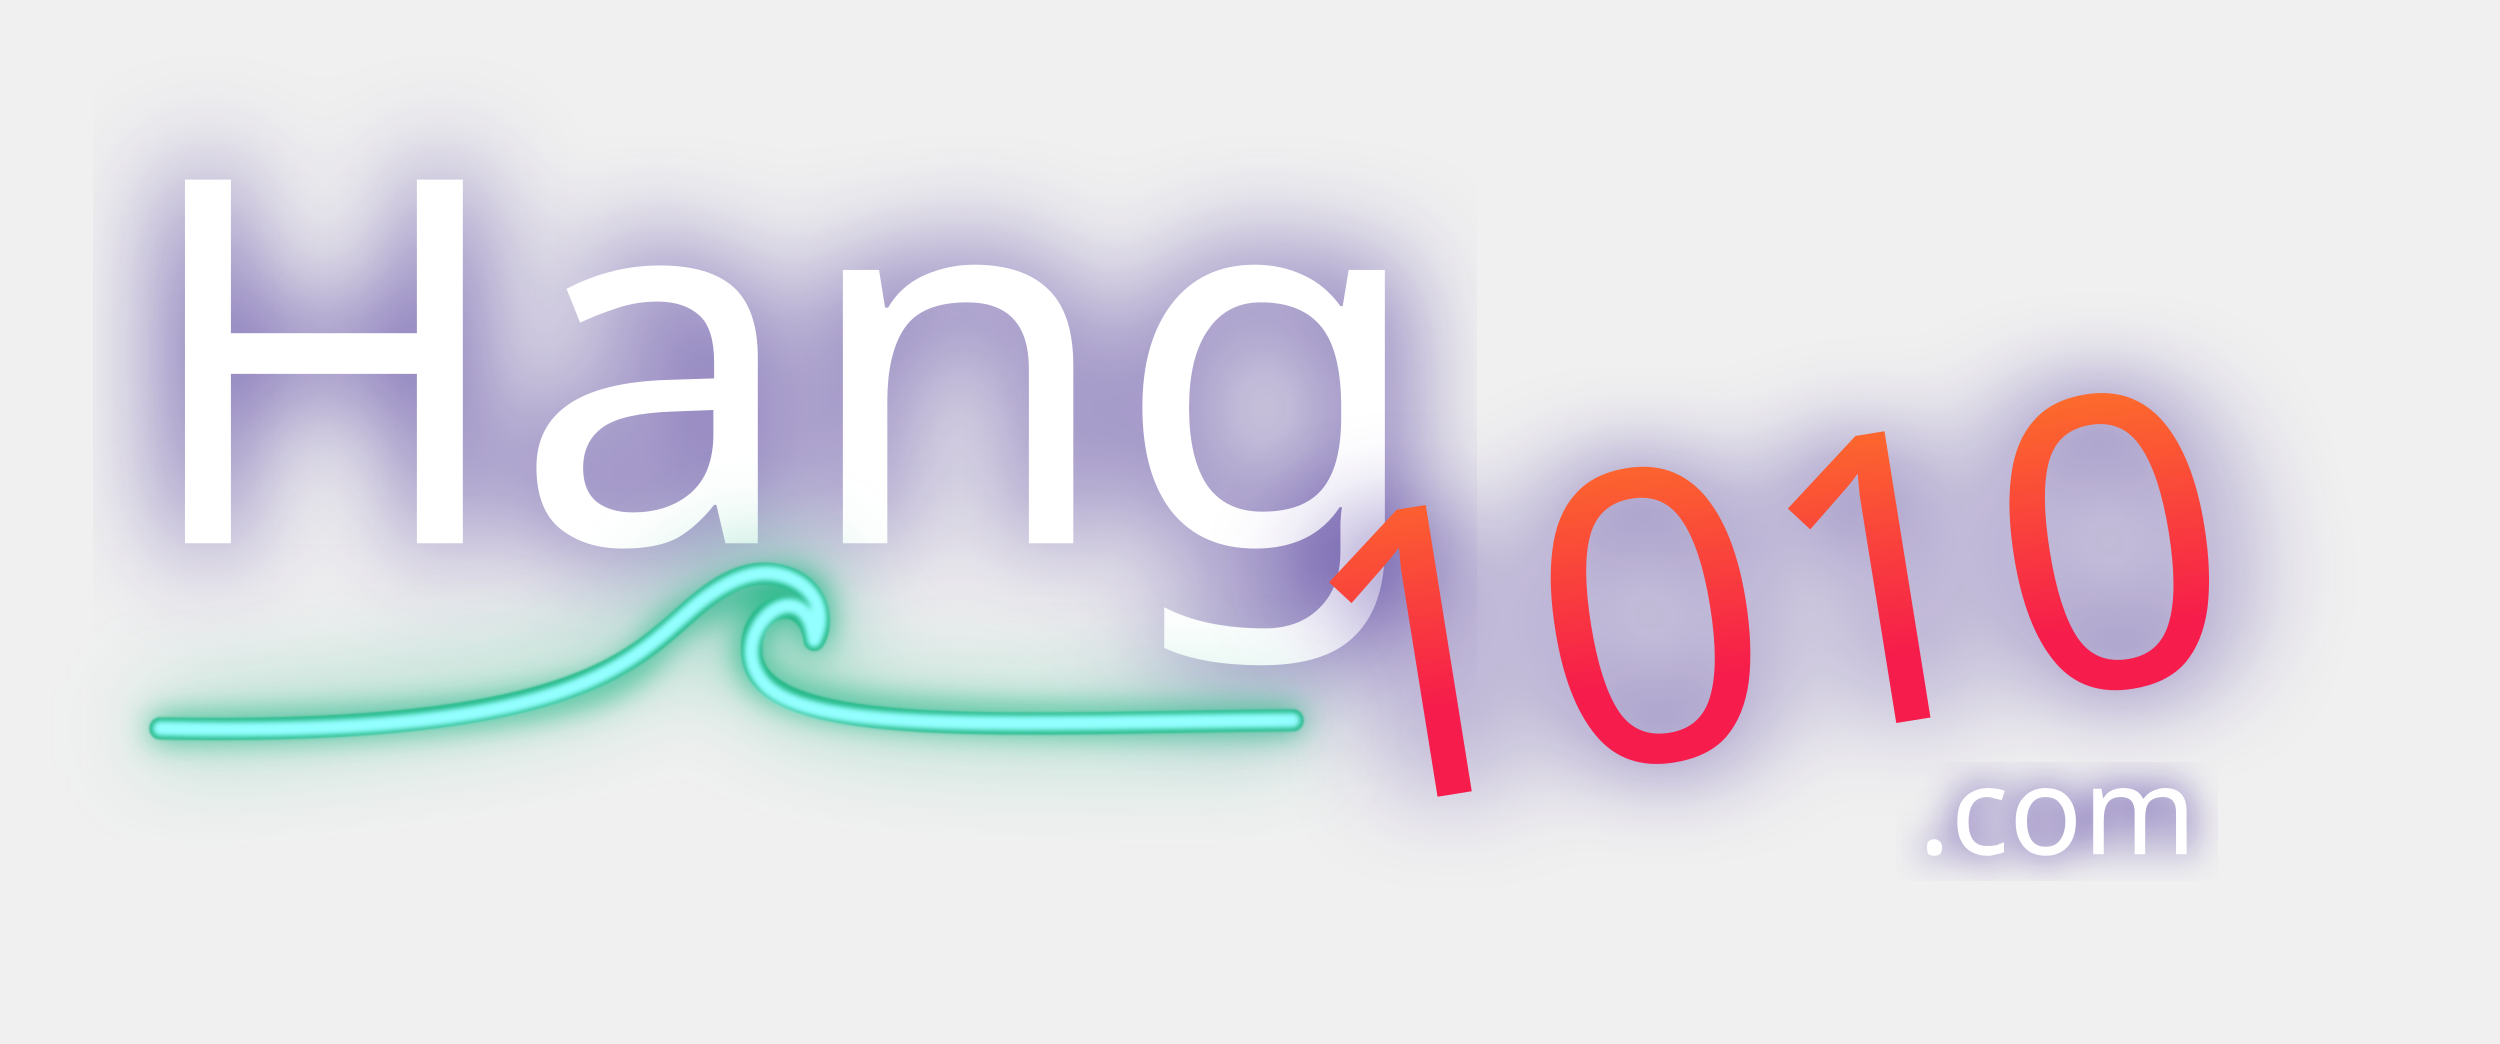
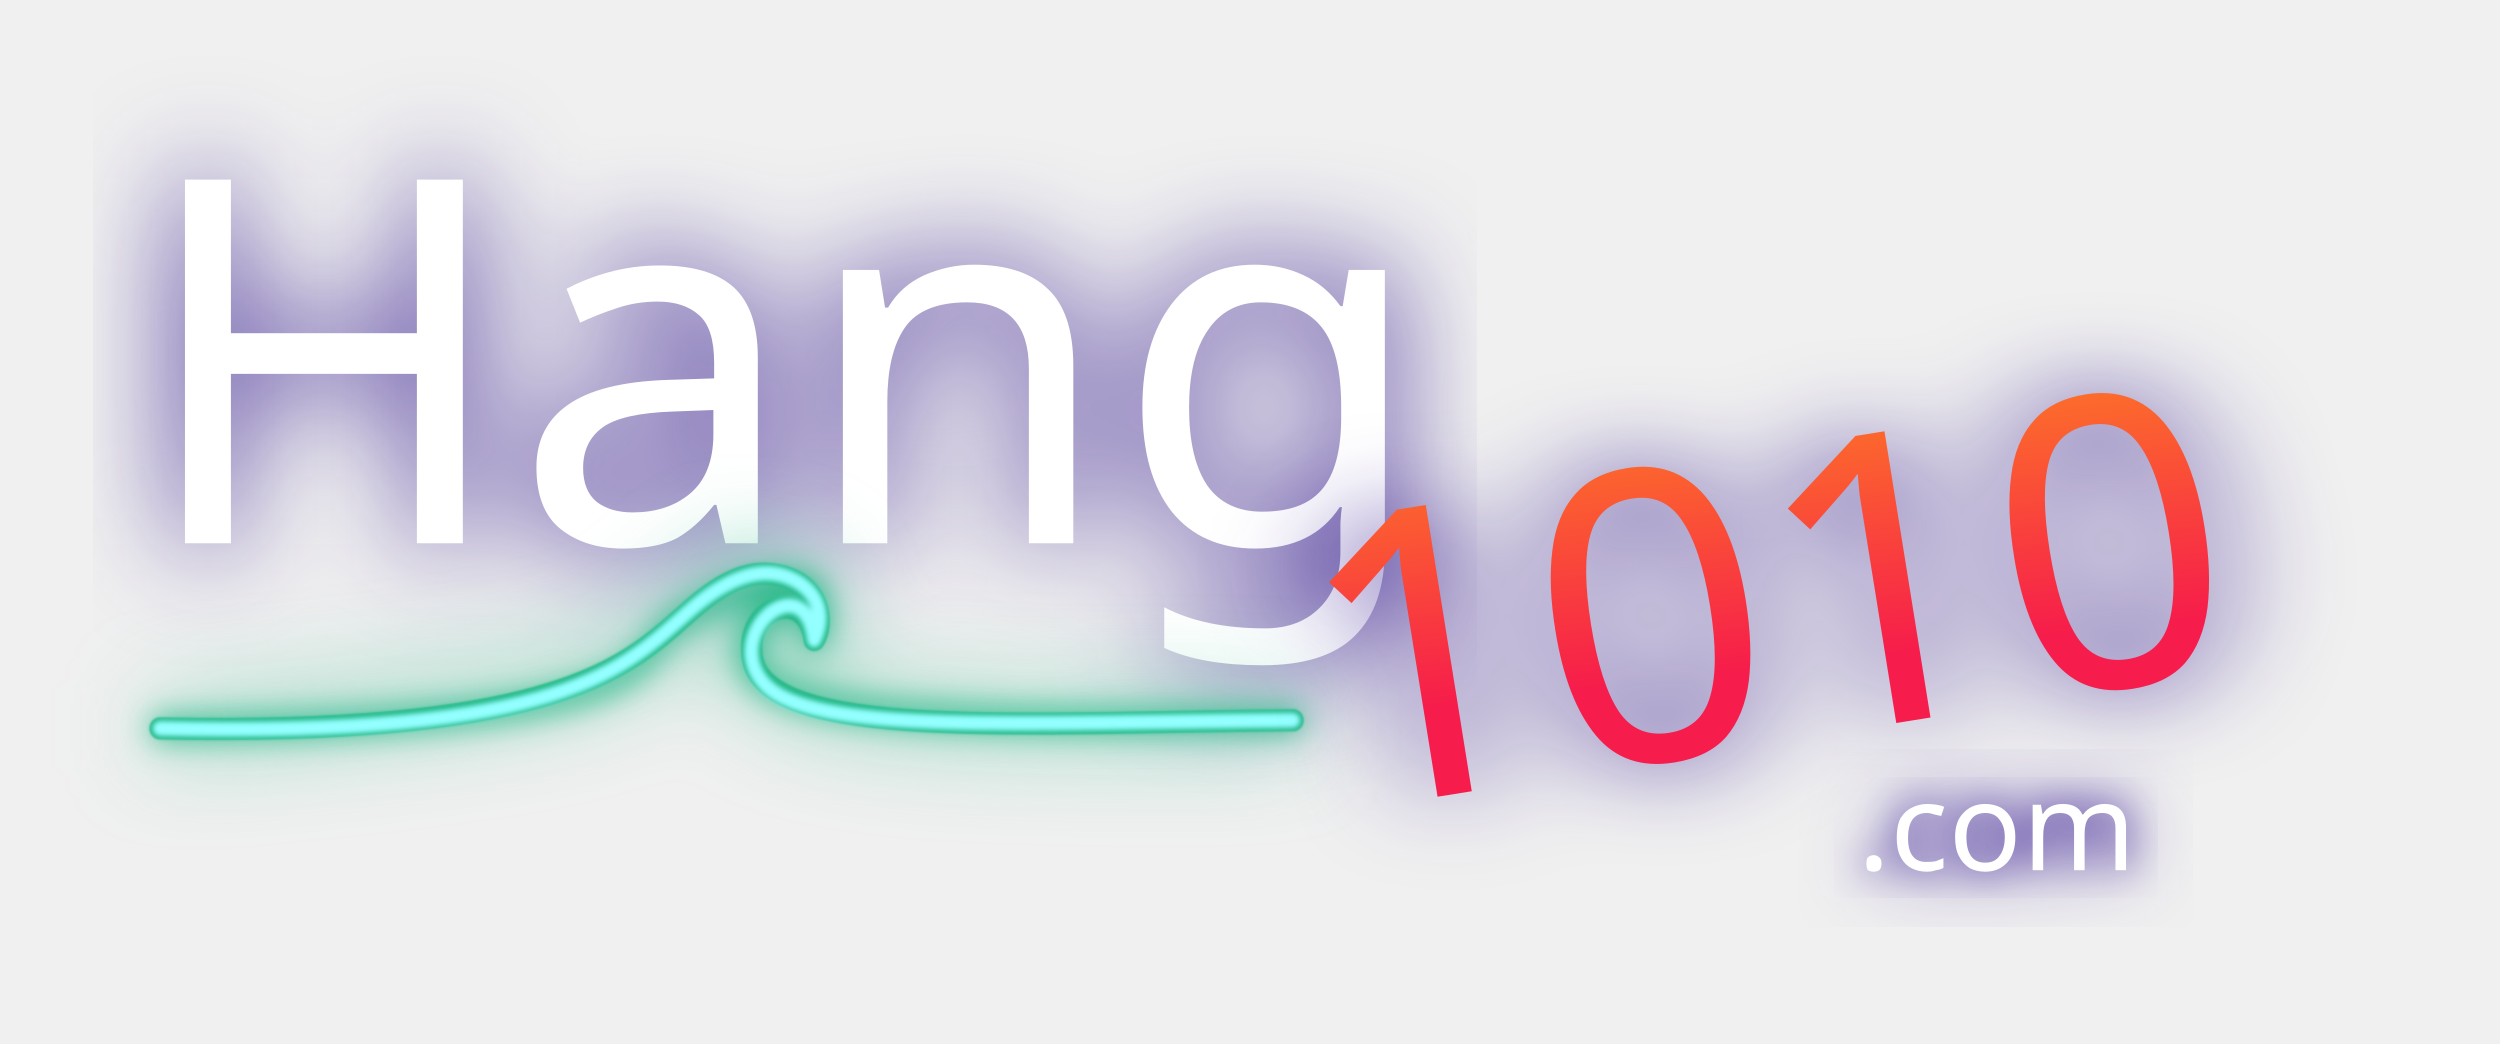
<svg xmlns="http://www.w3.org/2000/svg" xmlns:xlink="http://www.w3.org/1999/xlink" width="51.877mm" height="21.658mm" viewBox="0 0 51.877 21.658" version="1.1" id="svg5">
  <defs id="defs2">
-     <linearGradient id="linearGradient41102">
-       <stop style="stop-color:#ffffff;stop-opacity:1" offset="0" id="stop41098" />
-       <stop style="stop-color:#ffffff;stop-opacity:0" offset="1" id="stop41100" />
-     </linearGradient>
    <linearGradient id="linearGradient19529">
      <stop style="stop-color:#ff8d1e;stop-opacity:1;" offset="0" id="stop19525" />
      <stop style="stop-color:#f61c4b;stop-opacity:1;" offset="1" id="stop19527" />
    </linearGradient>
    <linearGradient xlink:href="#linearGradient19529" id="linearGradient19531" x1="113.391" y1="41.61" x2="112.987" y2="50.439" gradientUnits="userSpaceOnUse" gradientTransform="matrix(0.7962465,0,0,0.7962465,-25.6885,-1.163595)" />
-     <linearGradient xlink:href="#linearGradient41102" id="linearGradient41002" x1="45.196" y1="15.556" x2="48.64" y2="28.803" gradientUnits="userSpaceOnUse" />
    <filter style="color-interpolation-filters:sRGB" id="filter48405" x="-0.076" y="-0.265" width="1.152" height="1.53">
      <feGaussianBlur stdDeviation="1.168" id="feGaussianBlur48407" />
    </filter>
    <filter style="color-interpolation-filters:sRGB" id="filter56535" x="-0.128" y="-0.321" width="1.255" height="1.641">
      <feGaussianBlur stdDeviation="1.126" id="feGaussianBlur56537" />
    </filter>
-     <filter style="color-interpolation-filters:sRGB" id="filter59008" x="-0.119" y="-0.372" width="1.237" height="1.743">
-       <feGaussianBlur stdDeviation="0.391" id="feGaussianBlur59010" />
+     <filter style="color-interpolation-filters:sRGB" id="filter59008" x="-0.122" y="-0.383" width="1.244" height="1.766">
+       <feGaussianBlur stdDeviation="0.403" id="feGaussianBlur59010" />
    </filter>
    <filter style="color-interpolation-filters:sRGB" id="filter68099" x="-0.012" y="-0.088" width="1.023" height="1.177">
      <feGaussianBlur stdDeviation="0.106" id="feGaussianBlur68101" />
    </filter>
    <filter style="color-interpolation-filters:sRGB" id="filter69867" x="-0.041" y="-0.33" width="1.082" height="1.661">
      <feGaussianBlur stdDeviation="0.6" id="feGaussianBlur69869" />
    </filter>
    <filter style="color-interpolation-filters:sRGB" id="filter76122" x="-0.108" y="-0.817" width="1.216" height="2.635">
      <feGaussianBlur stdDeviation="1.878" id="feGaussianBlur76124" />
    </filter>
    <filter style="color-interpolation-filters:sRGB" id="filter76126" x="-0.012" y="-0.094" width="1.025" height="1.188">
      <feGaussianBlur stdDeviation="0.056" id="feGaussianBlur76128" />
    </filter>
+     <filter style="color-interpolation-filters:sRGB" id="filter87446" x="-0.257" y="-0.806" width="1.514" height="2.612">
+       <feGaussianBlur stdDeviation="0.848" id="feGaussianBlur87444" />
+     </filter>
  </defs>
  <g id="layer1" transform="translate(-32.7515,-14.43722)">
-     <text xml:space="preserve" style="font-style:normal;font-variant:normal;font-weight:normal;font-stretch:normal;font-size:10.583px;line-height:1.25;font-family:'SN NeoNoire';-inkscape-font-specification:'SN NeoNoire, Normal';font-variant-ligatures:normal;font-variant-caps:normal;font-variant-numeric:normal;font-variant-east-asian:normal;mix-blend-mode:normal;fill:#2a0d8a;fill-opacity:0.996;stroke:none;stroke-width:0.265;stroke-opacity:1;filter:url(#filter48405)" x="35.558" y="25.711" id="text44263">
-       <tspan id="tspan44261" style="font-style:normal;font-variant:normal;font-weight:normal;font-stretch:normal;font-size:10.583px;font-family:'SN NeoNoire';-inkscape-font-specification:'SN NeoNoire, Normal';font-variant-ligatures:normal;font-variant-caps:normal;font-variant-numeric:normal;font-variant-east-asian:normal;fill:#2a0d8a;fill-opacity:0.996;stroke:none;stroke-width:0.265;stroke-opacity:1" x="35.558" y="25.711">Hang</tspan>
-     </text>
-     <text xml:space="preserve" style="font-style:normal;font-variant:normal;font-weight:normal;font-stretch:normal;font-size:10.583px;line-height:1.25;font-family:'SN NeoNoire';-inkscape-font-specification:'SN NeoNoire, Normal';font-variant-ligatures:normal;font-variant-caps:normal;font-variant-numeric:normal;font-variant-east-asian:normal;fill:#ffffff;fill-opacity:1;stroke:none;stroke-width:0.265;stroke-opacity:1" x="35.558" y="25.711" id="text26182">
-       <tspan id="tspan26180" style="font-style:normal;font-variant:normal;font-weight:normal;font-stretch:normal;font-size:10.583px;font-family:'SN NeoNoire';-inkscape-font-specification:'SN NeoNoire, Normal';font-variant-ligatures:normal;font-variant-caps:normal;font-variant-numeric:normal;font-variant-east-asian:normal;fill:#ffffff;fill-opacity:1;stroke:none;stroke-width:0.265;stroke-opacity:1" x="35.558" y="25.711">Hang</tspan>
-     </text>
+     <g id="g87352">
+       <text xml:space="preserve" style="font-style:normal;font-variant:normal;font-weight:normal;font-stretch:normal;font-size:10.583px;line-height:1.25;font-family:'SN NeoNoire';-inkscape-font-specification:'SN NeoNoire, Normal';font-variant-ligatures:normal;font-variant-caps:normal;font-variant-numeric:normal;font-variant-east-asian:normal;mix-blend-mode:normal;fill:#2a0d8a;fill-opacity:0.996;stroke:none;stroke-width:0.265;stroke-opacity:1;filter:url(#filter48405)" x="35.558" y="25.711" id="text44263">
+         <tspan id="tspan44261" style="font-style:normal;font-variant:normal;font-weight:normal;font-stretch:normal;font-size:10.583px;font-family:'SN NeoNoire';-inkscape-font-specification:'SN NeoNoire, Normal';font-variant-ligatures:normal;font-variant-caps:normal;font-variant-numeric:normal;font-variant-east-asian:normal;fill:#2a0d8a;fill-opacity:0.996;stroke:none;stroke-width:0.265;stroke-opacity:1" x="35.558" y="25.711">Hang</tspan>
+       </text>
+       <text xml:space="preserve" style="font-style:normal;font-variant:normal;font-weight:normal;font-stretch:normal;font-size:10.583px;line-height:1.25;font-family:'SN NeoNoire';-inkscape-font-specification:'SN NeoNoire, Normal';font-variant-ligatures:normal;font-variant-caps:normal;font-variant-numeric:normal;font-variant-east-asian:normal;fill:#ffffff;fill-opacity:1;stroke:none;stroke-width:0.265;stroke-opacity:1" x="35.558" y="25.711" id="text26182">
+         <tspan id="tspan26180" style="font-style:normal;font-variant:normal;font-weight:normal;font-stretch:normal;font-size:10.583px;font-family:'SN NeoNoire';-inkscape-font-specification:'SN NeoNoire, Normal';font-variant-ligatures:normal;font-variant-caps:normal;font-variant-numeric:normal;font-variant-east-asian:normal;fill:#ffffff;fill-opacity:1;stroke:none;stroke-width:0.265;stroke-opacity:1" x="35.558" y="25.711">Hang</tspan>
+       </text>
+     </g>
    <g id="g69878" transform="matrix(0.5142792,0,0,0.533788,25.25863,12.79714)">
      <path style="opacity:1;fill:none;stroke:#26b888;stroke-width:0.865;stroke-linecap:round;stroke-linejoin:round;stroke-miterlimit:4;stroke-dasharray:none;stroke-opacity:1;filter:url(#filter76126)" d="m 21.026,31.389 c 15.174,0.285 18.497,-2.172 20.671,-3.97 0.958,-0.793 2.363,-2.227 4.021,-2.028 2.01,0.242 2.129,1.962 1.702,2.559 -0.254,-2.063 -2.793,-1.424 -2.499,0.654 0.468,3.304 10.891,2.548 21.821,2.468" id="path59075" />
      <path style="fill:none;stroke:#26b888;stroke-width:0.865;stroke-linecap:round;stroke-linejoin:round;stroke-miterlimit:4;stroke-dasharray:none;stroke-opacity:1;filter:url(#filter69867)" d="m 21.026,31.389 c 21.798,-0.257 18.652,-2.831 20.977,-4.218 1.396,-0.833 2.534,-1.111 3.796,-1.377 1.815,-0.383 2.02,0.751 1.622,2.156 0.157,-2.362 -2.787,-1.581 -2.595,0.685 0.225,2.66 10.988,2.518 21.918,2.438" id="path66753" />
      <path style="opacity:1;fill:none;stroke:#26b888;stroke-width:0.865;stroke-linecap:round;stroke-linejoin:round;stroke-miterlimit:4;stroke-dasharray:none;stroke-opacity:1;filter:url(#filter76122)" d="m 21.026,31.389 c 16.444,-1.372 18.723,-2.204 20.8,-3.908 0.832,-0.683 2.029,-2.497 3.426,-2.074 1.188,0.359 2.634,0.979 2.169,2.543 -0.273,-2.222 -2.682,-1.69 -2.49,0.575 0.225,2.66 10.882,2.627 21.812,2.547" id="path70892" />
      <path style="opacity:1;fill:none;stroke:#93ffff;stroke-width:0.565;stroke-linecap:round;stroke-linejoin:round;stroke-miterlimit:4;stroke-dasharray:none;stroke-opacity:1;filter:url(#filter68099)" d="m 21.026,31.389 c 16.267,0.363 18.723,-2.328 21.346,-4.558 0.82,-0.697 2.076,-1.563 3.298,-1.47 1.2,0.091 2.493,1.085 1.751,2.59 -0.359,-3.02 -3.841,-0.23 -2.002,1.712 1.887,1.993 10.395,1.49 21.325,1.411" id="path66755" />
    </g>
-     <text xml:space="preserve" style="font-style:normal;font-variant:normal;font-weight:normal;font-stretch:normal;font-size:8.427px;line-height:1.25;font-family:'SN NeoNoire';-inkscape-font-specification:'SN NeoNoire, Normal';font-variant-ligatures:normal;font-variant-caps:normal;font-variant-numeric:normal;font-variant-east-asian:normal;mix-blend-mode:normal;fill:#270a88;fill-opacity:1;stroke:none;stroke-width:0.211;stroke-opacity:1;filter:url(#filter56535)" x="54.608" y="40.509" id="text53867" transform="rotate(-9.130015)">
-       <tspan id="tspan53865" style="font-style:normal;font-variant:normal;font-weight:normal;font-stretch:normal;font-size:8.427px;font-family:'SN NeoNoire';-inkscape-font-specification:'SN NeoNoire, Normal';font-variant-ligatures:normal;font-variant-caps:normal;font-variant-numeric:normal;font-variant-east-asian:normal;fill:#270a88;fill-opacity:1;stroke:none;stroke-width:0.211;stroke-opacity:1" x="54.608" y="40.509">1010</tspan>
-     </text>
-     <text xml:space="preserve" style="font-style:normal;font-variant:normal;font-weight:normal;font-stretch:normal;font-size:8.427px;line-height:1.25;font-family:'SN NeoNoire';-inkscape-font-specification:'SN NeoNoire, Normal';font-variant-ligatures:normal;font-variant-caps:normal;font-variant-numeric:normal;font-variant-east-asian:normal;fill:url(#linearGradient19531);fill-opacity:1;stroke:none;stroke-width:0.211;stroke-opacity:1" x="54.608" y="40.509" id="text6658" transform="rotate(-9.130015)">
-       <tspan id="tspan6656" style="font-style:normal;font-variant:normal;font-weight:normal;font-stretch:normal;font-size:8.427px;font-family:'SN NeoNoire';-inkscape-font-specification:'SN NeoNoire, Normal';font-variant-ligatures:normal;font-variant-caps:normal;font-variant-numeric:normal;font-variant-east-asian:normal;fill:url(#linearGradient19531);fill-opacity:1;stroke:none;stroke-width:0.211;stroke-opacity:1" x="54.608" y="40.509">1010</tspan>
-     </text>
-     <text xml:space="preserve" style="font-style:normal;font-variant:normal;font-weight:normal;font-stretch:normal;font-size:2.524px;line-height:1.25;font-family:'SN NeoNoire';-inkscape-font-specification:'SN NeoNoire, Normal';font-variant-ligatures:normal;font-variant-caps:normal;font-variant-numeric:normal;font-variant-east-asian:normal;mix-blend-mode:normal;fill:#25068a;fill-opacity:1;stroke:none;stroke-width:0.063;filter:url(#filter59008)" x="72.551" y="32.162" id="text56727">
-       <tspan id="tspan56725" style="font-style:normal;font-variant:normal;font-weight:normal;font-stretch:normal;font-size:2.524px;font-family:'SN NeoNoire';-inkscape-font-specification:'SN NeoNoire, Normal';font-variant-ligatures:normal;font-variant-caps:normal;font-variant-numeric:normal;font-variant-east-asian:normal;fill:#25068a;fill-opacity:1;stroke-width:0.063" x="72.551" y="32.162">.com</tspan>
-     </text>
-     <text xml:space="preserve" style="font-style:normal;font-variant:normal;font-weight:normal;font-stretch:normal;font-size:2.524px;line-height:1.25;font-family:'SN NeoNoire';-inkscape-font-specification:'SN NeoNoire, Normal';font-variant-ligatures:normal;font-variant-caps:normal;font-variant-numeric:normal;font-variant-east-asian:normal;fill:#ffffff;fill-opacity:1;stroke:none;stroke-width:0.063" x="72.551" y="32.162" id="text50299">
-       <tspan id="tspan50297" style="font-style:normal;font-variant:normal;font-weight:normal;font-stretch:normal;font-size:2.524px;font-family:'SN NeoNoire';-inkscape-font-specification:'SN NeoNoire, Normal';font-variant-ligatures:normal;font-variant-caps:normal;font-variant-numeric:normal;font-variant-east-asian:normal;fill:#ffffff;fill-opacity:1;stroke-width:0.063" x="72.551" y="32.162">.com</tspan>
-     </text>
+     <g id="g87346">
+       <text xml:space="preserve" style="font-style:normal;font-variant:normal;font-weight:normal;font-stretch:normal;font-size:8.427px;line-height:1.25;font-family:'SN NeoNoire';-inkscape-font-specification:'SN NeoNoire, Normal';font-variant-ligatures:normal;font-variant-caps:normal;font-variant-numeric:normal;font-variant-east-asian:normal;mix-blend-mode:normal;fill:#270a88;fill-opacity:1;stroke:none;stroke-width:0.211;stroke-opacity:1;filter:url(#filter56535)" x="54.608" y="40.509" id="text53867" transform="rotate(-9.130015)">
+         <tspan id="tspan53865" style="font-style:normal;font-variant:normal;font-weight:normal;font-stretch:normal;font-size:8.427px;font-family:'SN NeoNoire';-inkscape-font-specification:'SN NeoNoire, Normal';font-variant-ligatures:normal;font-variant-caps:normal;font-variant-numeric:normal;font-variant-east-asian:normal;fill:#270a88;fill-opacity:1;stroke:none;stroke-width:0.211;stroke-opacity:1" x="54.608" y="40.509">1010</tspan>
+       </text>
+       <text xml:space="preserve" style="font-style:normal;font-variant:normal;font-weight:normal;font-stretch:normal;font-size:8.427px;line-height:1.25;font-family:'SN NeoNoire';-inkscape-font-specification:'SN NeoNoire, Normal';font-variant-ligatures:normal;font-variant-caps:normal;font-variant-numeric:normal;font-variant-east-asian:normal;fill:url(#linearGradient19531);fill-opacity:1;stroke:none;stroke-width:0.211;stroke-opacity:1" x="54.608" y="40.509" id="text6658" transform="rotate(-9.130015)">
+         <tspan id="tspan6656" style="font-style:normal;font-variant:normal;font-weight:normal;font-stretch:normal;font-size:8.427px;font-family:'SN NeoNoire';-inkscape-font-specification:'SN NeoNoire, Normal';font-variant-ligatures:normal;font-variant-caps:normal;font-variant-numeric:normal;font-variant-east-asian:normal;fill:url(#linearGradient19531);fill-opacity:1;stroke:none;stroke-width:0.211;stroke-opacity:1" x="54.608" y="40.509">1010</tspan>
+       </text>
+     </g>
+     <g id="g87296" transform="translate(-1.256771,0.3307292)">
+       <text xml:space="preserve" style="font-style:normal;font-variant:normal;font-weight:normal;font-stretch:normal;font-size:2.524px;line-height:1.25;font-family:'SN NeoNoire';-inkscape-font-specification:'SN NeoNoire, Normal';font-variant-ligatures:normal;font-variant-caps:normal;font-variant-numeric:normal;font-variant-east-asian:normal;mix-blend-mode:normal;fill:#25068a;fill-opacity:1;stroke:none;stroke-width:0.063;filter:url(#filter59008)" x="72.551" y="32.162" id="text56727">
+         <tspan id="tspan56725" style="font-style:normal;font-variant:normal;font-weight:normal;font-stretch:normal;font-size:2.524px;font-family:'SN NeoNoire';-inkscape-font-specification:'SN NeoNoire, Normal';font-variant-ligatures:normal;font-variant-caps:normal;font-variant-numeric:normal;font-variant-east-asian:normal;fill:#25068a;fill-opacity:1;stroke-width:0.063" x="72.551" y="32.162">.com</tspan>
+       </text>
+       <text xml:space="preserve" style="font-style:normal;font-variant:normal;font-weight:normal;font-stretch:normal;font-size:2.524px;line-height:1.25;font-family:'SN NeoNoire';-inkscape-font-specification:'SN NeoNoire, Normal';font-variant-ligatures:normal;font-variant-caps:normal;font-variant-numeric:normal;font-variant-east-asian:normal;mix-blend-mode:normal;fill:#25068a;fill-opacity:1;stroke:none;stroke-width:0.063;filter:url(#filter87446)" x="72.551" y="32.162" id="text87398">
+         <tspan id="tspan87396" style="font-style:normal;font-variant:normal;font-weight:normal;font-stretch:normal;font-size:2.524px;font-family:'SN NeoNoire';-inkscape-font-specification:'SN NeoNoire, Normal';font-variant-ligatures:normal;font-variant-caps:normal;font-variant-numeric:normal;font-variant-east-asian:normal;fill:#25068a;fill-opacity:1;stroke-width:0.063" x="72.551" y="32.162">.com</tspan>
+       </text>
+       <text xml:space="preserve" style="font-style:normal;font-variant:normal;font-weight:normal;font-stretch:normal;font-size:2.524px;line-height:1.25;font-family:'SN NeoNoire';-inkscape-font-specification:'SN NeoNoire, Normal';font-variant-ligatures:normal;font-variant-caps:normal;font-variant-numeric:normal;font-variant-east-asian:normal;fill:#ffffff;fill-opacity:1;stroke:none;stroke-width:0.063" x="72.551" y="32.162" id="text50299">
+         <tspan id="tspan50297" style="font-style:normal;font-variant:normal;font-weight:normal;font-stretch:normal;font-size:2.524px;font-family:'SN NeoNoire';-inkscape-font-specification:'SN NeoNoire, Normal';font-variant-ligatures:normal;font-variant-caps:normal;font-variant-numeric:normal;font-variant-east-asian:normal;fill:#ffffff;fill-opacity:1;stroke-width:0.063" x="72.551" y="32.162">.com</tspan>
+       </text>
+     </g>
  </g>
</svg>
